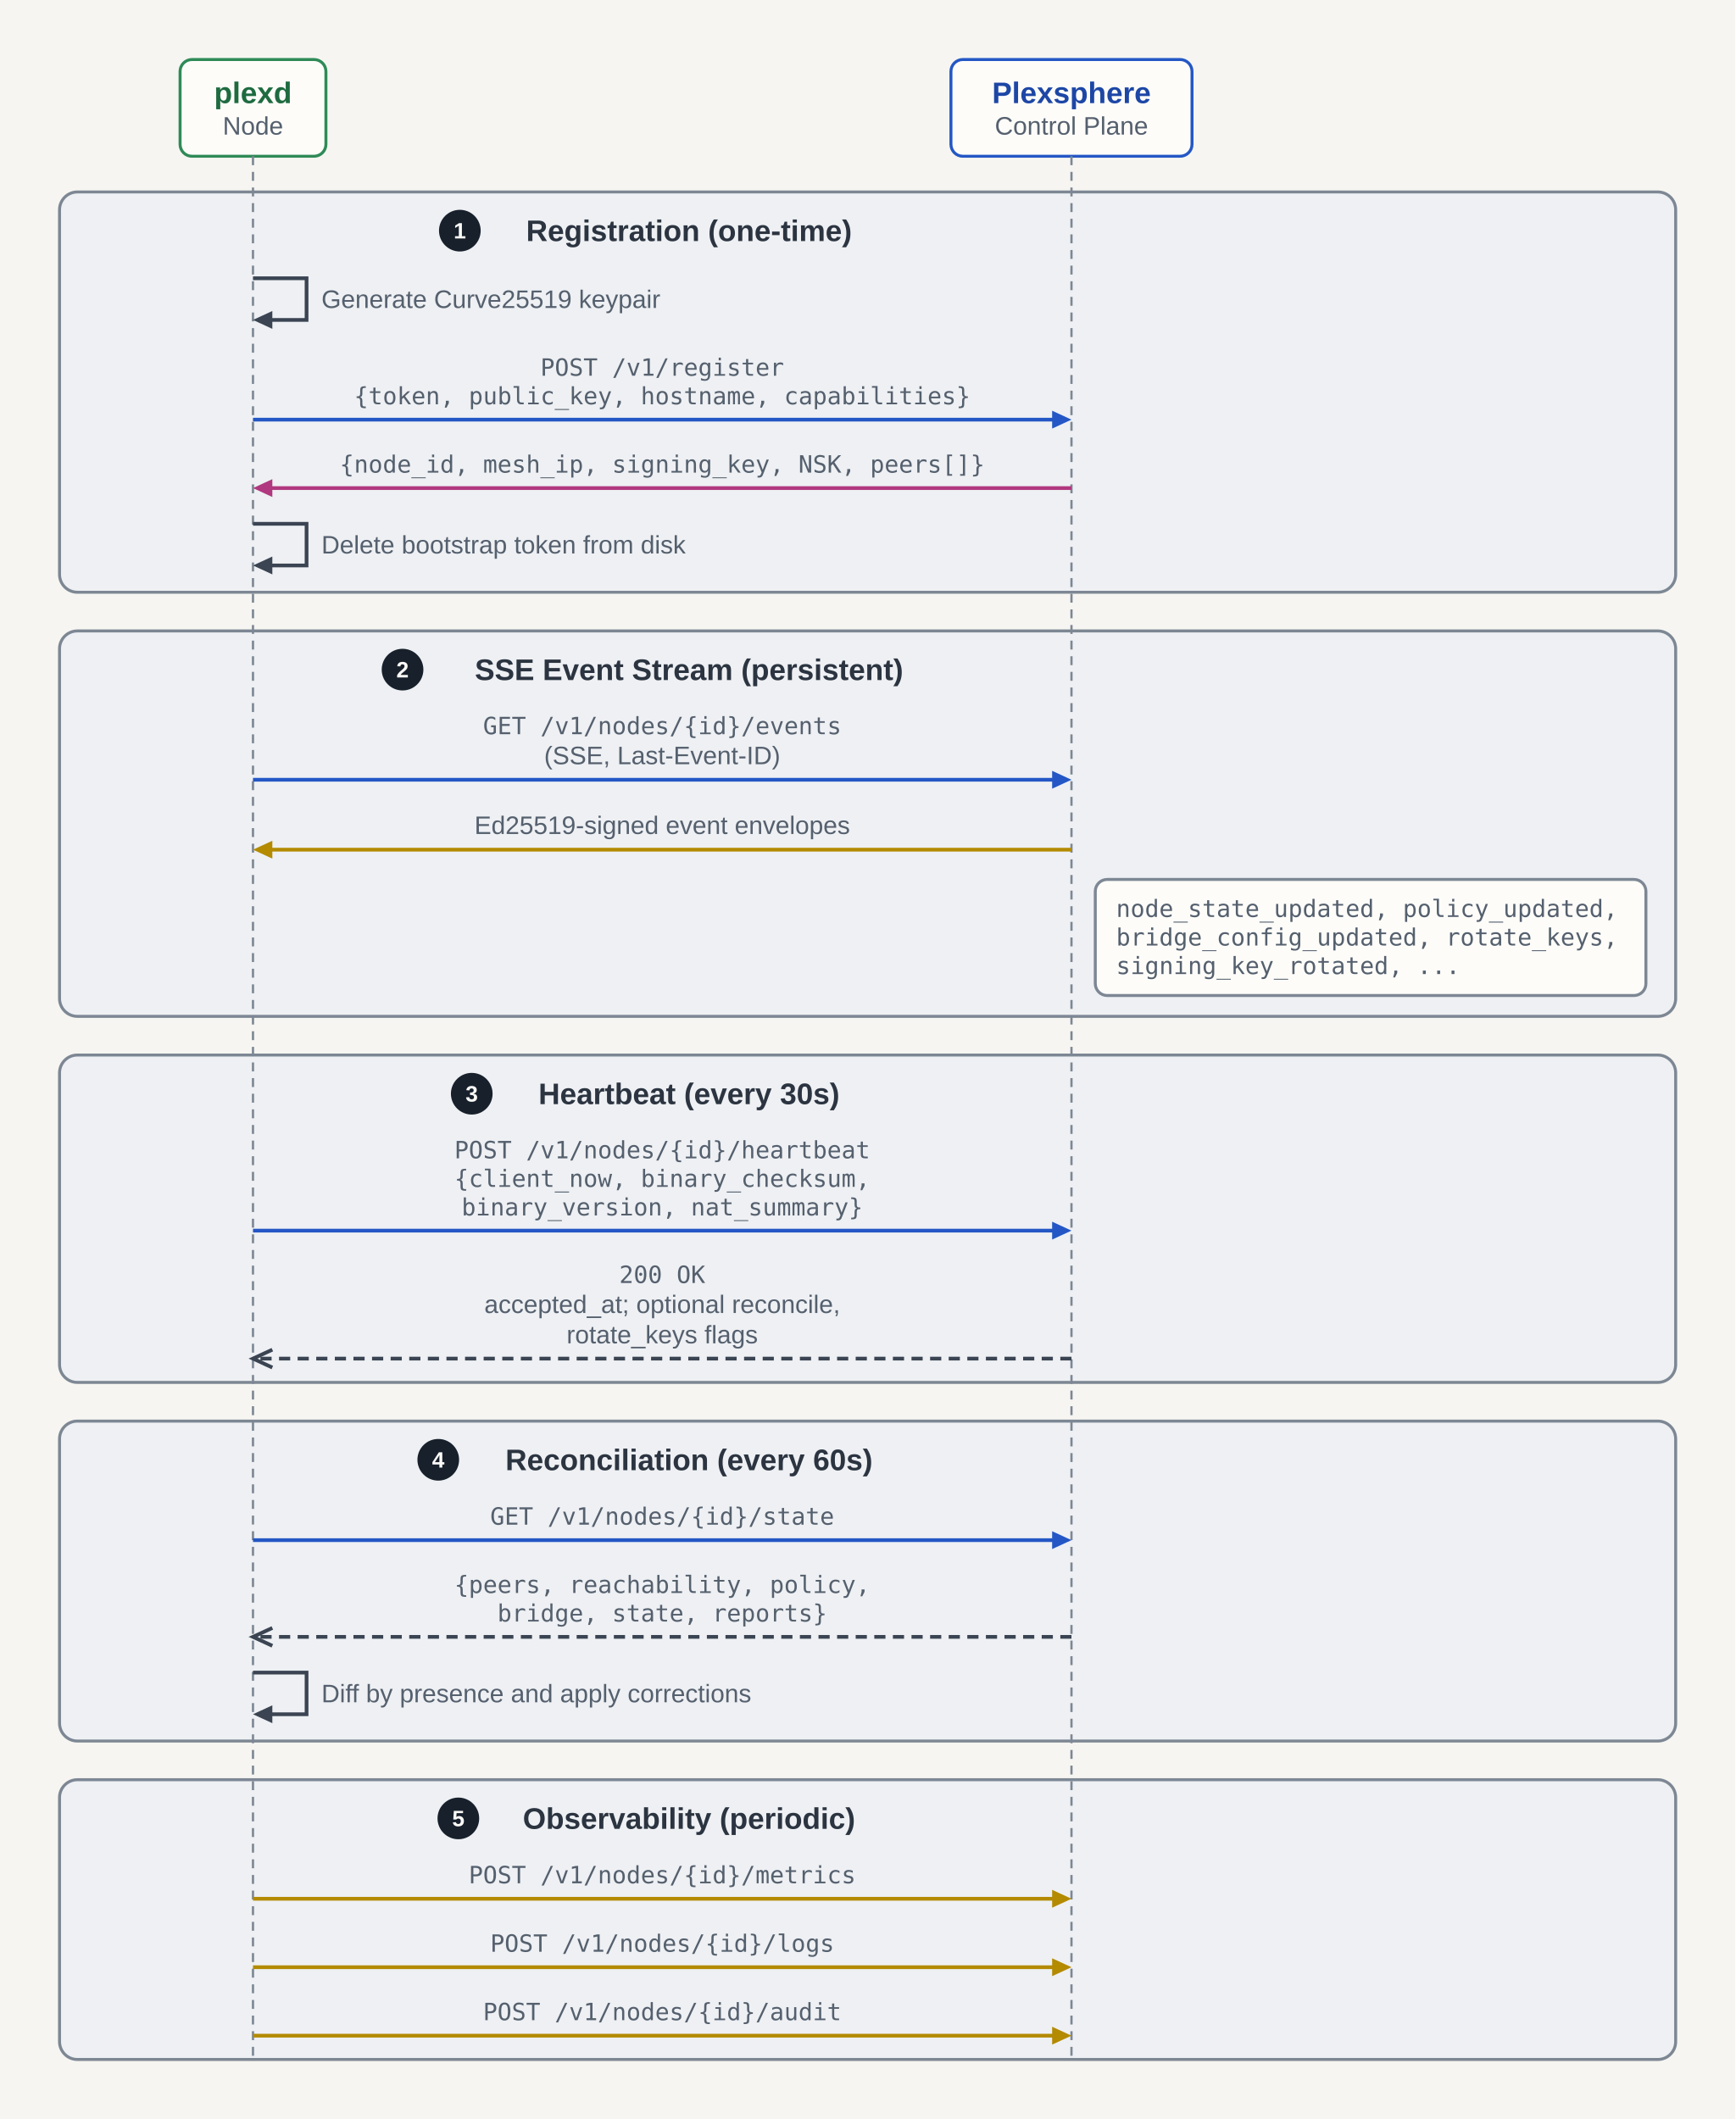
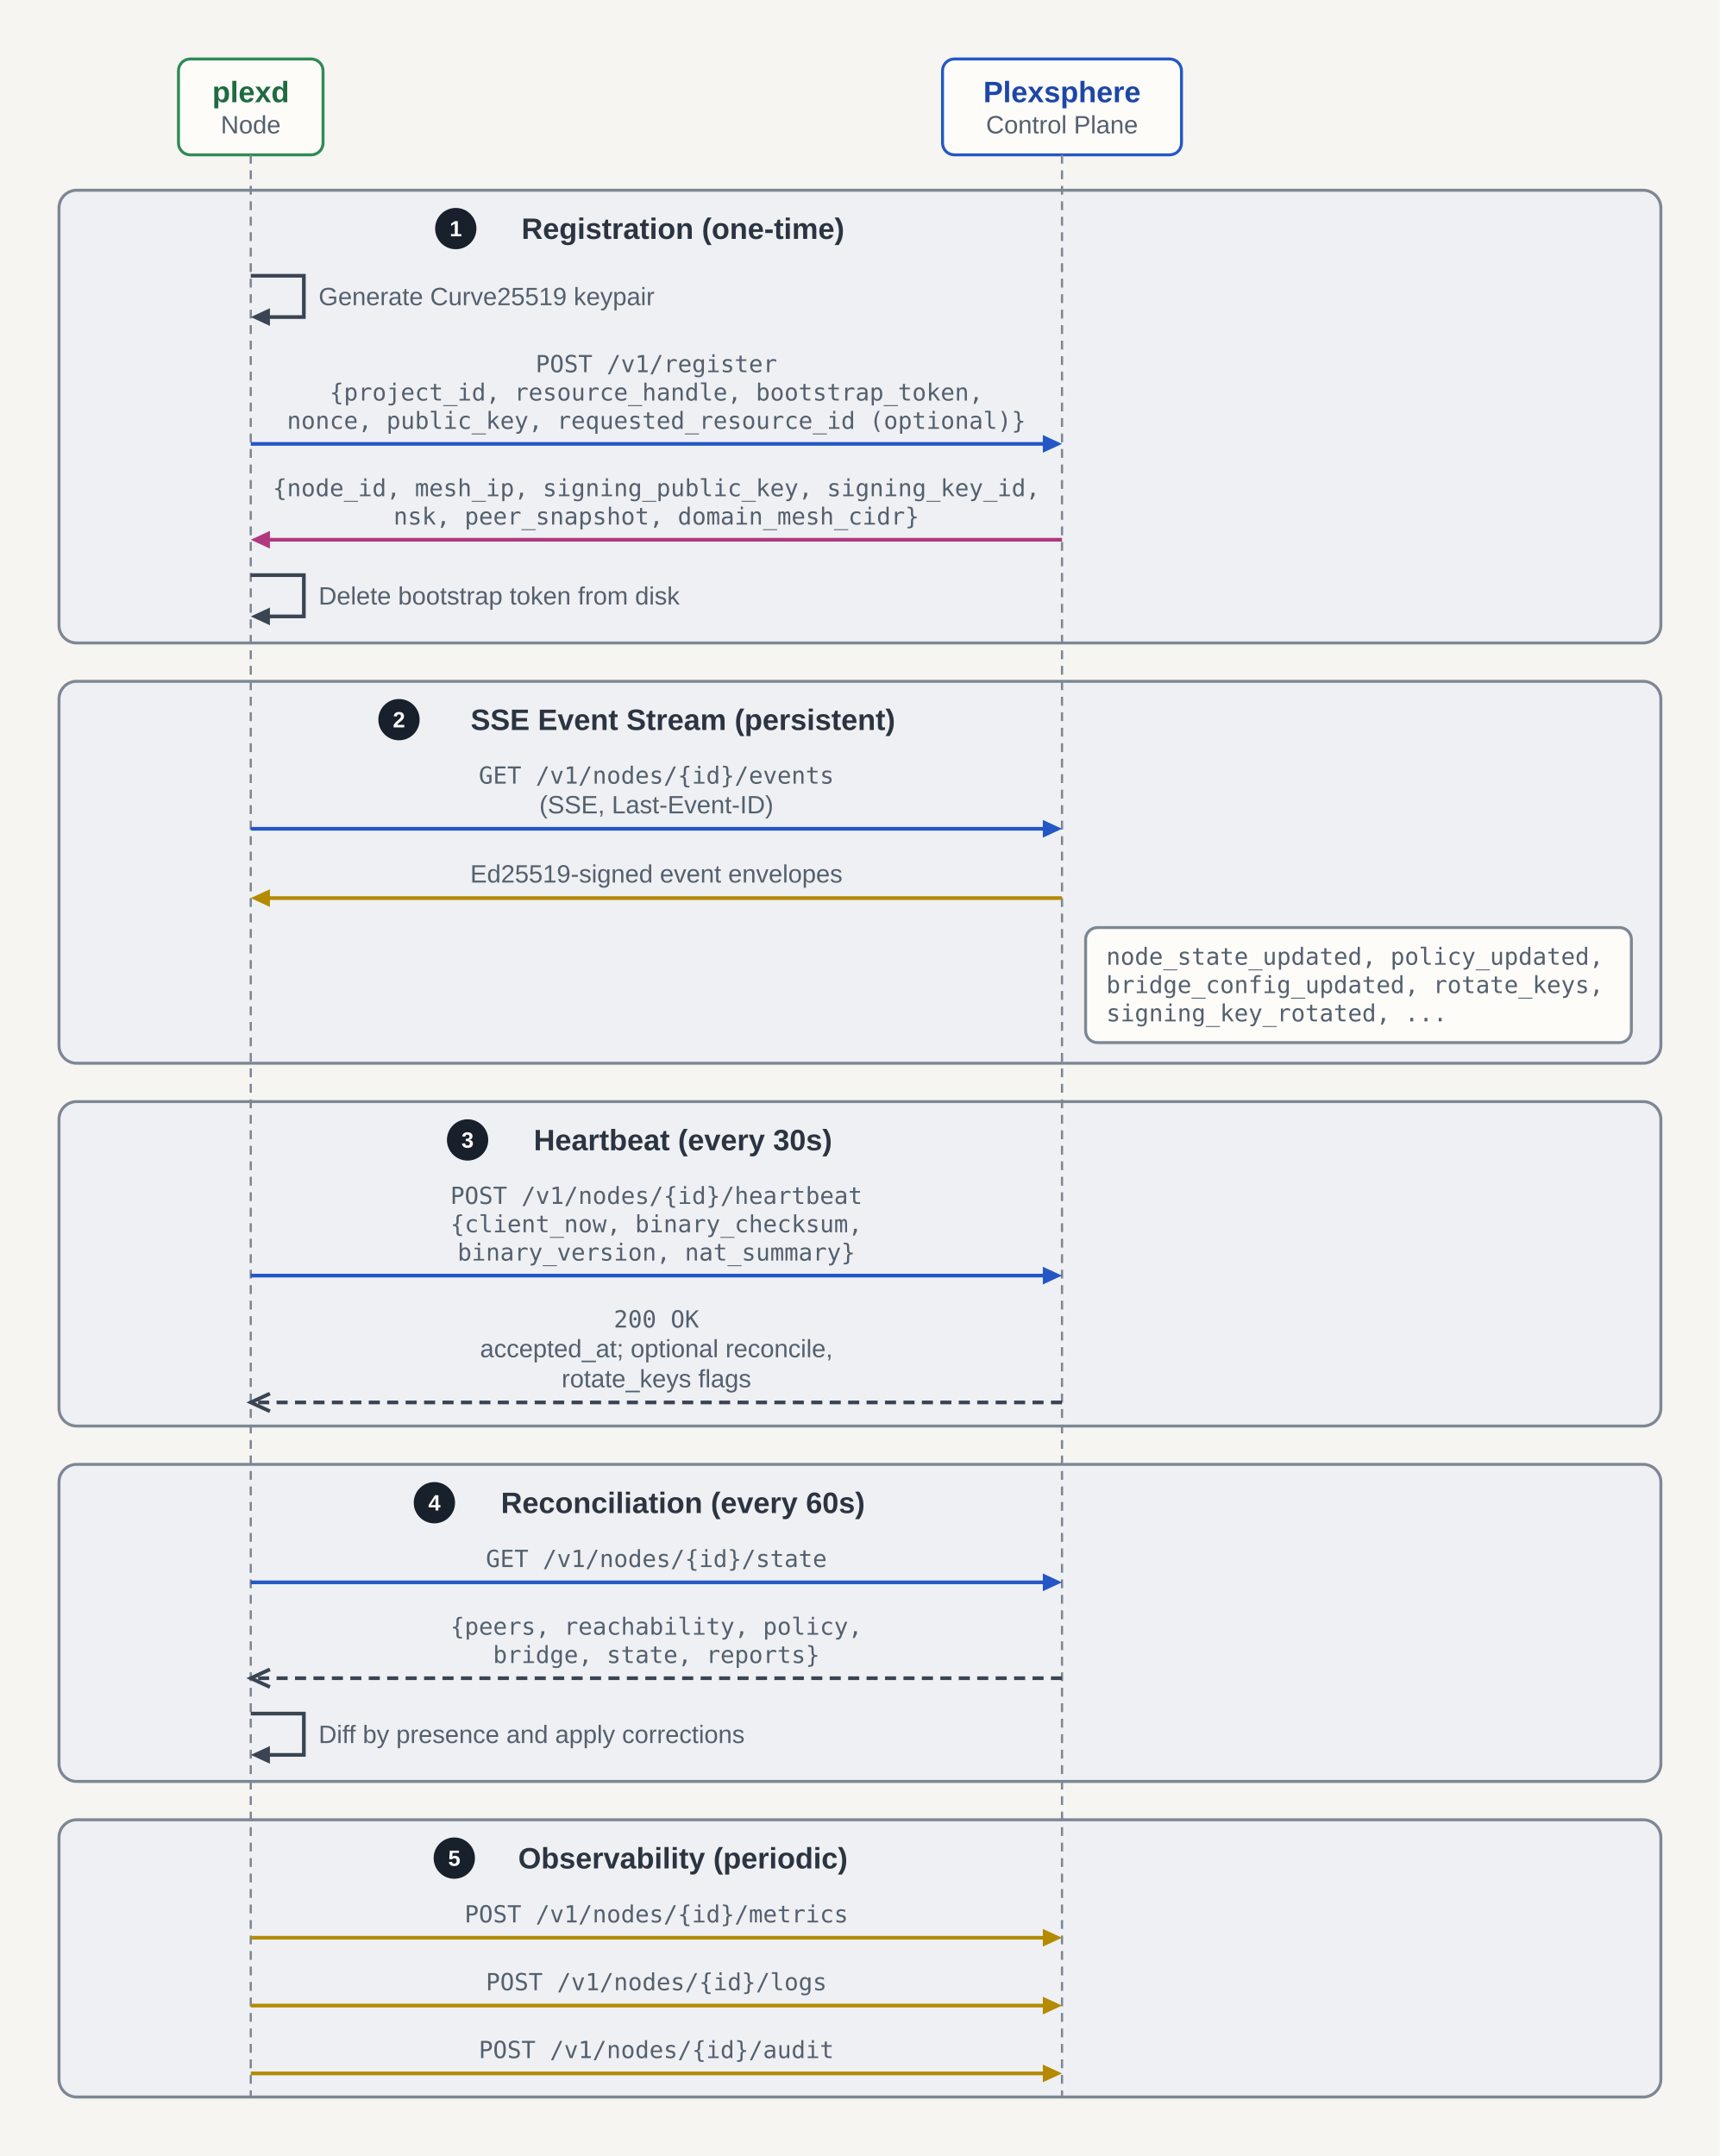
- <svg xmlns="http://www.w3.org/2000/svg" width="1166" height="1424" viewBox="0 0 1166 1424" font-family="'IBM Plex Sans', Arial, Helvetica, sans-serif" role="img" aria-label="The channels plexd opens to the control plane">
-   <rect width="1166" height="1424" fill="#F6F5F1" />
-   <rect x="40" y="1196" width="1086" height="188" rx="12" fill="#EEF0F3" stroke="#7D8794" stroke-width="2" />
-   <rect x="40" y="955" width="1086" height="215" rx="12" fill="#EEF0F3" stroke="#7D8794" stroke-width="2" />
-   <rect x="40" y="709" width="1086" height="220" rx="12" fill="#EEF0F3" stroke="#7D8794" stroke-width="2" />
-   <rect x="40" y="424" width="1086" height="259" rx="12" fill="#EEF0F3" stroke="#7D8794" stroke-width="2" />
-   <rect x="40" y="129" width="1086" height="269" rx="12" fill="#EEF0F3" stroke="#7D8794" stroke-width="2" />
+ <svg xmlns="http://www.w3.org/2000/svg" width="1166" height="1462" viewBox="0 0 1166 1462" font-family="'IBM Plex Sans', Arial, Helvetica, sans-serif" role="img" aria-label="The channels plexd opens to the control plane">
+   <rect width="1166" height="1462" fill="#F6F5F1" />
+   <rect x="40" y="1234" width="1086" height="188" rx="12" fill="#EEF0F3" stroke="#7D8794" stroke-width="2" />
+   <rect x="40" y="993" width="1086" height="215" rx="12" fill="#EEF0F3" stroke="#7D8794" stroke-width="2" />
+   <rect x="40" y="747" width="1086" height="220" rx="12" fill="#EEF0F3" stroke="#7D8794" stroke-width="2" />
+   <rect x="40" y="462" width="1086" height="259" rx="12" fill="#EEF0F3" stroke="#7D8794" stroke-width="2" />
+   <rect x="40" y="129" width="1086" height="307" rx="12" fill="#EEF0F3" stroke="#7D8794" stroke-width="2" />
  <rect x="121" y="40" width="98" height="65" rx="8" fill="#FDFCF9" stroke="#2F8A57" stroke-width="2" />
  <text x="170" y="69.3" font-size="20" font-weight="700" fill="#1E6B40" text-anchor="middle">plexd</text>
  <text x="170" y="90.45" font-size="17" fill="#55606E" text-anchor="middle">Node</text>
  <rect x="639" y="40" width="162" height="65" rx="8" fill="#FDFCF9" stroke="#2457C5" stroke-width="2" />
  <text x="720" y="69.3" font-size="20" font-weight="700" fill="#1D47A6" text-anchor="middle">Plexsphere</text>
  <text x="720" y="90.45" font-size="17" fill="#55606E" text-anchor="middle">Control Plane</text>
-   <polyline points="170,105 170,1384" fill="none" stroke="#7D8794" stroke-width="1.5" stroke-dasharray="6 4.5" />
-   <polyline points="720,105 720,1384" fill="none" stroke="#7D8794" stroke-width="1.5" stroke-dasharray="6 4.5" />
+   <polyline points="170,105 170,1422" fill="none" stroke="#7D8794" stroke-width="1.5" stroke-dasharray="6 4.5" />
+   <polyline points="720,105 720,1422" fill="none" stroke="#7D8794" stroke-width="1.5" stroke-dasharray="6 4.5" />
  <text x="463" y="162" font-size="20" font-weight="700" fill="#2B3440" text-anchor="middle">Registration (one-time)</text>
  <ellipse cx="309" cy="155" rx="14" ry="14" fill="#17202B" />
  <text x="309" y="160.25" font-size="15" font-weight="700" fill="#FBFAF7" text-anchor="middle">1</text>
  <polyline points="170,187 206,187 206,215 179,215" fill="none" stroke="#3A4452" stroke-width="2.5" />
  <polygon points="170,215 183,209 183,221" fill="#3A4452" />
  <text x="216" y="206.95" font-size="17" fill="#55606E">Generate Curve25519 keypair</text>
-   <text x="445" y="252.5" font-size="16" font-family="'IBM Plex Mono', Menlo, Consolas, 'DejaVu Sans Mono', monospace" fill="#55606E" text-anchor="middle">POST /v1/register</text>
-   <text x="445" y="271.7" font-size="16" font-family="'IBM Plex Mono', Menlo, Consolas, 'DejaVu Sans Mono', monospace" fill="#55606E" text-anchor="middle">{token, public_key, hostname, capabilities}</text>
-   <polyline points="170,282 711,282" fill="none" stroke="#2457C5" stroke-width="2.5" />
-   <polygon points="720,282 707,288 707,276" fill="#2457C5" />
-   <text x="445" y="317.6" font-size="16" font-family="'IBM Plex Mono', Menlo, Consolas, 'DejaVu Sans Mono', monospace" fill="#55606E" text-anchor="middle">{node_id, mesh_ip, signing_key, NSK, peers[]}</text>
-   <polyline points="720,328 179,328" fill="none" stroke="#B0387F" stroke-width="2.5" />
-   <polygon points="170,328 183,322 183,334" fill="#B0387F" />
-   <polyline points="170,352 206,352 206,380 179,380" fill="none" stroke="#3A4452" stroke-width="2.5" />
-   <polygon points="170,380 183,374 183,386" fill="#3A4452" />
-   <text x="216" y="371.95" font-size="17" fill="#55606E">Delete bootstrap token from disk</text>
-   <text x="463" y="457" font-size="20" font-weight="700" fill="#2B3440" text-anchor="middle">SSE Event Stream (persistent)</text>
-   <ellipse cx="270.5" cy="450" rx="14" ry="14" fill="#17202B" />
-   <text x="270.5" y="455.25" font-size="15" font-weight="700" fill="#FBFAF7" text-anchor="middle">2</text>
-   <text x="445" y="493.4" font-size="16" font-family="'IBM Plex Mono', Menlo, Consolas, 'DejaVu Sans Mono', monospace" fill="#55606E" text-anchor="middle">GET /v1/nodes/{id}/events</text>
-   <text x="445" y="513.55" font-size="17" fill="#55606E" text-anchor="middle">(SSE, Last-Event-ID)</text>
-   <polyline points="170,524 711,524" fill="none" stroke="#2457C5" stroke-width="2.5" />
-   <polygon points="720,524 707,530 707,518" fill="#2457C5" />
-   <text x="445" y="560.45" font-size="17" fill="#55606E" text-anchor="middle">Ed25519-signed event envelopes</text>
-   <polyline points="720,571 179,571" fill="none" stroke="#B38A00" stroke-width="2.5" />
-   <polygon points="170,571 183,565 183,577" fill="#B38A00" />
-   <rect x="736" y="591" width="370" height="78" rx="8" fill="#FDFCF9" stroke="#7D8794" stroke-width="2" />
-   <text x="750" y="616.2" font-size="16" font-family="'IBM Plex Mono', Menlo, Consolas, 'DejaVu Sans Mono', monospace" fill="#55606E">node_state_updated, policy_updated,</text>
-   <text x="750" y="635.4" font-size="16" font-family="'IBM Plex Mono', Menlo, Consolas, 'DejaVu Sans Mono', monospace" fill="#55606E">bridge_config_updated, rotate_keys,</text>
-   <text x="750" y="654.6" font-size="16" font-family="'IBM Plex Mono', Menlo, Consolas, 'DejaVu Sans Mono', monospace" fill="#55606E">signing_key_rotated, ...</text>
-   <text x="463" y="742" font-size="20" font-weight="700" fill="#2B3440" text-anchor="middle">Heartbeat (every 30s)</text>
-   <ellipse cx="317" cy="735" rx="14" ry="14" fill="#17202B" />
-   <text x="317" y="740.25" font-size="15" font-weight="700" fill="#FBFAF7" text-anchor="middle">3</text>
-   <text x="445" y="778.4" font-size="16" font-family="'IBM Plex Mono', Menlo, Consolas, 'DejaVu Sans Mono', monospace" fill="#55606E" text-anchor="middle">POST /v1/nodes/{id}/heartbeat</text>
-   <text x="445" y="797.6" font-size="16" font-family="'IBM Plex Mono', Menlo, Consolas, 'DejaVu Sans Mono', monospace" fill="#55606E" text-anchor="middle">{client_now, binary_checksum,</text>
-   <text x="445" y="816.8" font-size="16" font-family="'IBM Plex Mono', Menlo, Consolas, 'DejaVu Sans Mono', monospace" fill="#55606E" text-anchor="middle">binary_version, nat_summary}</text>
-   <polyline points="170,827 711,827" fill="none" stroke="#2457C5" stroke-width="2.5" />
-   <polygon points="720,827 707,833 707,821" fill="#2457C5" />
-   <text x="445" y="862.2" font-size="16" font-family="'IBM Plex Mono', Menlo, Consolas, 'DejaVu Sans Mono', monospace" fill="#55606E" text-anchor="middle">200 OK</text>
-   <text x="445" y="882.35" font-size="17" fill="#55606E" text-anchor="middle">accepted_at; optional reconcile,</text>
-   <text x="445" y="902.75" font-size="17" fill="#55606E" text-anchor="middle">rotate_keys flags</text>
-   <polyline points="720,913 170,913" fill="none" stroke="#3A4452" stroke-width="2.5" stroke-dasharray="7.5 5" />
-   <polyline points="183,907 170,913 183,919" fill="none" stroke="#3A4452" stroke-width="2.5" />
-   <text x="463" y="988" font-size="20" font-weight="700" fill="#2B3440" text-anchor="middle">Reconciliation (every 60s)</text>
-   <ellipse cx="294.5" cy="981" rx="14" ry="14" fill="#17202B" />
-   <text x="294.5" y="986.25" font-size="15" font-weight="700" fill="#FBFAF7" text-anchor="middle">4</text>
-   <text x="445" y="1024.6" font-size="16" font-family="'IBM Plex Mono', Menlo, Consolas, 'DejaVu Sans Mono', monospace" fill="#55606E" text-anchor="middle">GET /v1/nodes/{id}/state</text>
-   <polyline points="170,1035 711,1035" fill="none" stroke="#2457C5" stroke-width="2.5" />
-   <polygon points="720,1035 707,1041 707,1029" fill="#2457C5" />
-   <text x="445" y="1070.5" font-size="16" font-family="'IBM Plex Mono', Menlo, Consolas, 'DejaVu Sans Mono', monospace" fill="#55606E" text-anchor="middle">{peers, reachability, policy,</text>
-   <text x="445" y="1089.7" font-size="16" font-family="'IBM Plex Mono', Menlo, Consolas, 'DejaVu Sans Mono', monospace" fill="#55606E" text-anchor="middle">bridge, state, reports}</text>
-   <polyline points="720,1100 170,1100" fill="none" stroke="#3A4452" stroke-width="2.5" stroke-dasharray="7.5 5" />
-   <polyline points="183,1094 170,1100 183,1106" fill="none" stroke="#3A4452" stroke-width="2.5" />
-   <polyline points="170,1124 206,1124 206,1152 179,1152" fill="none" stroke="#3A4452" stroke-width="2.5" />
-   <polygon points="170,1152 183,1146 183,1158" fill="#3A4452" />
-   <text x="216" y="1143.95" font-size="17" fill="#55606E">Diff by presence and apply corrections</text>
-   <text x="463" y="1229" font-size="20" font-weight="700" fill="#2B3440" text-anchor="middle">Observability (periodic)</text>
-   <ellipse cx="308" cy="1222" rx="14" ry="14" fill="#17202B" />
-   <text x="308" y="1227.25" font-size="15" font-weight="700" fill="#FBFAF7" text-anchor="middle">5</text>
-   <text x="445" y="1265.6" font-size="16" font-family="'IBM Plex Mono', Menlo, Consolas, 'DejaVu Sans Mono', monospace" fill="#55606E" text-anchor="middle">POST /v1/nodes/{id}/metrics</text>
-   <polyline points="170,1276 711,1276" fill="none" stroke="#B38A00" stroke-width="2.5" />
-   <polygon points="720,1276 707,1282 707,1270" fill="#B38A00" />
-   <text x="445" y="1311.6" font-size="16" font-family="'IBM Plex Mono', Menlo, Consolas, 'DejaVu Sans Mono', monospace" fill="#55606E" text-anchor="middle">POST /v1/nodes/{id}/logs</text>
-   <polyline points="170,1322 711,1322" fill="none" stroke="#B38A00" stroke-width="2.5" />
-   <polygon points="720,1322 707,1328 707,1316" fill="#B38A00" />
-   <text x="445" y="1357.6" font-size="16" font-family="'IBM Plex Mono', Menlo, Consolas, 'DejaVu Sans Mono', monospace" fill="#55606E" text-anchor="middle">POST /v1/nodes/{id}/audit</text>
-   <polyline points="170,1368 711,1368" fill="none" stroke="#B38A00" stroke-width="2.5" />
-   <polygon points="720,1368 707,1374 707,1362" fill="#B38A00" />
+   <text x="445" y="252.4" font-size="16" font-family="'IBM Plex Mono', Menlo, Consolas, 'DejaVu Sans Mono', monospace" fill="#55606E" text-anchor="middle">POST /v1/register</text>
+   <text x="445" y="271.6" font-size="16" font-family="'IBM Plex Mono', Menlo, Consolas, 'DejaVu Sans Mono', monospace" fill="#55606E" text-anchor="middle">{project_id, resource_handle, bootstrap_token,</text>
+   <text x="445" y="290.8" font-size="16" font-family="'IBM Plex Mono', Menlo, Consolas, 'DejaVu Sans Mono', monospace" fill="#55606E" text-anchor="middle">nonce, public_key, requested_resource_id (optional)}</text>
+   <polyline points="170,301 711,301" fill="none" stroke="#2457C5" stroke-width="2.5" />
+   <polygon points="720,301 707,307 707,295" fill="#2457C5" />
+   <text x="445" y="336.5" font-size="16" font-family="'IBM Plex Mono', Menlo, Consolas, 'DejaVu Sans Mono', monospace" fill="#55606E" text-anchor="middle">{node_id, mesh_ip, signing_public_key, signing_key_id,</text>
+   <text x="445" y="355.7" font-size="16" font-family="'IBM Plex Mono', Menlo, Consolas, 'DejaVu Sans Mono', monospace" fill="#55606E" text-anchor="middle">nsk, peer_snapshot, domain_mesh_cidr}</text>
+   <polyline points="720,366 179,366" fill="none" stroke="#B0387F" stroke-width="2.5" />
+   <polygon points="170,366 183,360 183,372" fill="#B0387F" />
+   <polyline points="170,390 206,390 206,418 179,418" fill="none" stroke="#3A4452" stroke-width="2.5" />
+   <polygon points="170,418 183,412 183,424" fill="#3A4452" />
+   <text x="216" y="409.95" font-size="17" fill="#55606E">Delete bootstrap token from disk</text>
+   <text x="463" y="495" font-size="20" font-weight="700" fill="#2B3440" text-anchor="middle">SSE Event Stream (persistent)</text>
+   <ellipse cx="270.5" cy="488" rx="14" ry="14" fill="#17202B" />
+   <text x="270.5" y="493.25" font-size="15" font-weight="700" fill="#FBFAF7" text-anchor="middle">2</text>
+   <text x="445" y="531.4" font-size="16" font-family="'IBM Plex Mono', Menlo, Consolas, 'DejaVu Sans Mono', monospace" fill="#55606E" text-anchor="middle">GET /v1/nodes/{id}/events</text>
+   <text x="445" y="551.55" font-size="17" fill="#55606E" text-anchor="middle">(SSE, Last-Event-ID)</text>
+   <polyline points="170,562 711,562" fill="none" stroke="#2457C5" stroke-width="2.5" />
+   <polygon points="720,562 707,568 707,556" fill="#2457C5" />
+   <text x="445" y="598.45" font-size="17" fill="#55606E" text-anchor="middle">Ed25519-signed event envelopes</text>
+   <polyline points="720,609 179,609" fill="none" stroke="#B38A00" stroke-width="2.5" />
+   <polygon points="170,609 183,603 183,615" fill="#B38A00" />
+   <rect x="736" y="629" width="370" height="78" rx="8" fill="#FDFCF9" stroke="#7D8794" stroke-width="2" />
+   <text x="750" y="654.2" font-size="16" font-family="'IBM Plex Mono', Menlo, Consolas, 'DejaVu Sans Mono', monospace" fill="#55606E">node_state_updated, policy_updated,</text>
+   <text x="750" y="673.4" font-size="16" font-family="'IBM Plex Mono', Menlo, Consolas, 'DejaVu Sans Mono', monospace" fill="#55606E">bridge_config_updated, rotate_keys,</text>
+   <text x="750" y="692.6" font-size="16" font-family="'IBM Plex Mono', Menlo, Consolas, 'DejaVu Sans Mono', monospace" fill="#55606E">signing_key_rotated, ...</text>
+   <text x="463" y="780" font-size="20" font-weight="700" fill="#2B3440" text-anchor="middle">Heartbeat (every 30s)</text>
+   <ellipse cx="317" cy="773" rx="14" ry="14" fill="#17202B" />
+   <text x="317" y="778.25" font-size="15" font-weight="700" fill="#FBFAF7" text-anchor="middle">3</text>
+   <text x="445" y="816.4" font-size="16" font-family="'IBM Plex Mono', Menlo, Consolas, 'DejaVu Sans Mono', monospace" fill="#55606E" text-anchor="middle">POST /v1/nodes/{id}/heartbeat</text>
+   <text x="445" y="835.6" font-size="16" font-family="'IBM Plex Mono', Menlo, Consolas, 'DejaVu Sans Mono', monospace" fill="#55606E" text-anchor="middle">{client_now, binary_checksum,</text>
+   <text x="445" y="854.8" font-size="16" font-family="'IBM Plex Mono', Menlo, Consolas, 'DejaVu Sans Mono', monospace" fill="#55606E" text-anchor="middle">binary_version, nat_summary}</text>
+   <polyline points="170,865 711,865" fill="none" stroke="#2457C5" stroke-width="2.5" />
+   <polygon points="720,865 707,871 707,859" fill="#2457C5" />
+   <text x="445" y="900.2" font-size="16" font-family="'IBM Plex Mono', Menlo, Consolas, 'DejaVu Sans Mono', monospace" fill="#55606E" text-anchor="middle">200 OK</text>
+   <text x="445" y="920.35" font-size="17" fill="#55606E" text-anchor="middle">accepted_at; optional reconcile,</text>
+   <text x="445" y="940.75" font-size="17" fill="#55606E" text-anchor="middle">rotate_keys flags</text>
+   <polyline points="720,951 170,951" fill="none" stroke="#3A4452" stroke-width="2.5" stroke-dasharray="7.5 5" />
+   <polyline points="183,945 170,951 183,957" fill="none" stroke="#3A4452" stroke-width="2.5" />
+   <text x="463" y="1026" font-size="20" font-weight="700" fill="#2B3440" text-anchor="middle">Reconciliation (every 60s)</text>
+   <ellipse cx="294.5" cy="1019" rx="14" ry="14" fill="#17202B" />
+   <text x="294.5" y="1024.25" font-size="15" font-weight="700" fill="#FBFAF7" text-anchor="middle">4</text>
+   <text x="445" y="1062.6" font-size="16" font-family="'IBM Plex Mono', Menlo, Consolas, 'DejaVu Sans Mono', monospace" fill="#55606E" text-anchor="middle">GET /v1/nodes/{id}/state</text>
+   <polyline points="170,1073 711,1073" fill="none" stroke="#2457C5" stroke-width="2.5" />
+   <polygon points="720,1073 707,1079 707,1067" fill="#2457C5" />
+   <text x="445" y="1108.5" font-size="16" font-family="'IBM Plex Mono', Menlo, Consolas, 'DejaVu Sans Mono', monospace" fill="#55606E" text-anchor="middle">{peers, reachability, policy,</text>
+   <text x="445" y="1127.7" font-size="16" font-family="'IBM Plex Mono', Menlo, Consolas, 'DejaVu Sans Mono', monospace" fill="#55606E" text-anchor="middle">bridge, state, reports}</text>
+   <polyline points="720,1138 170,1138" fill="none" stroke="#3A4452" stroke-width="2.5" stroke-dasharray="7.5 5" />
+   <polyline points="183,1132 170,1138 183,1144" fill="none" stroke="#3A4452" stroke-width="2.5" />
+   <polyline points="170,1162 206,1162 206,1190 179,1190" fill="none" stroke="#3A4452" stroke-width="2.5" />
+   <polygon points="170,1190 183,1184 183,1196" fill="#3A4452" />
+   <text x="216" y="1181.95" font-size="17" fill="#55606E">Diff by presence and apply corrections</text>
+   <text x="463" y="1267" font-size="20" font-weight="700" fill="#2B3440" text-anchor="middle">Observability (periodic)</text>
+   <ellipse cx="308" cy="1260" rx="14" ry="14" fill="#17202B" />
+   <text x="308" y="1265.25" font-size="15" font-weight="700" fill="#FBFAF7" text-anchor="middle">5</text>
+   <text x="445" y="1303.6" font-size="16" font-family="'IBM Plex Mono', Menlo, Consolas, 'DejaVu Sans Mono', monospace" fill="#55606E" text-anchor="middle">POST /v1/nodes/{id}/metrics</text>
+   <polyline points="170,1314 711,1314" fill="none" stroke="#B38A00" stroke-width="2.5" />
+   <polygon points="720,1314 707,1320 707,1308" fill="#B38A00" />
+   <text x="445" y="1349.6" font-size="16" font-family="'IBM Plex Mono', Menlo, Consolas, 'DejaVu Sans Mono', monospace" fill="#55606E" text-anchor="middle">POST /v1/nodes/{id}/logs</text>
+   <polyline points="170,1360 711,1360" fill="none" stroke="#B38A00" stroke-width="2.5" />
+   <polygon points="720,1360 707,1366 707,1354" fill="#B38A00" />
+   <text x="445" y="1395.6" font-size="16" font-family="'IBM Plex Mono', Menlo, Consolas, 'DejaVu Sans Mono', monospace" fill="#55606E" text-anchor="middle">POST /v1/nodes/{id}/audit</text>
+   <polyline points="170,1406 711,1406" fill="none" stroke="#B38A00" stroke-width="2.5" />
+   <polygon points="720,1406 707,1412 707,1400" fill="#B38A00" />
</svg>
